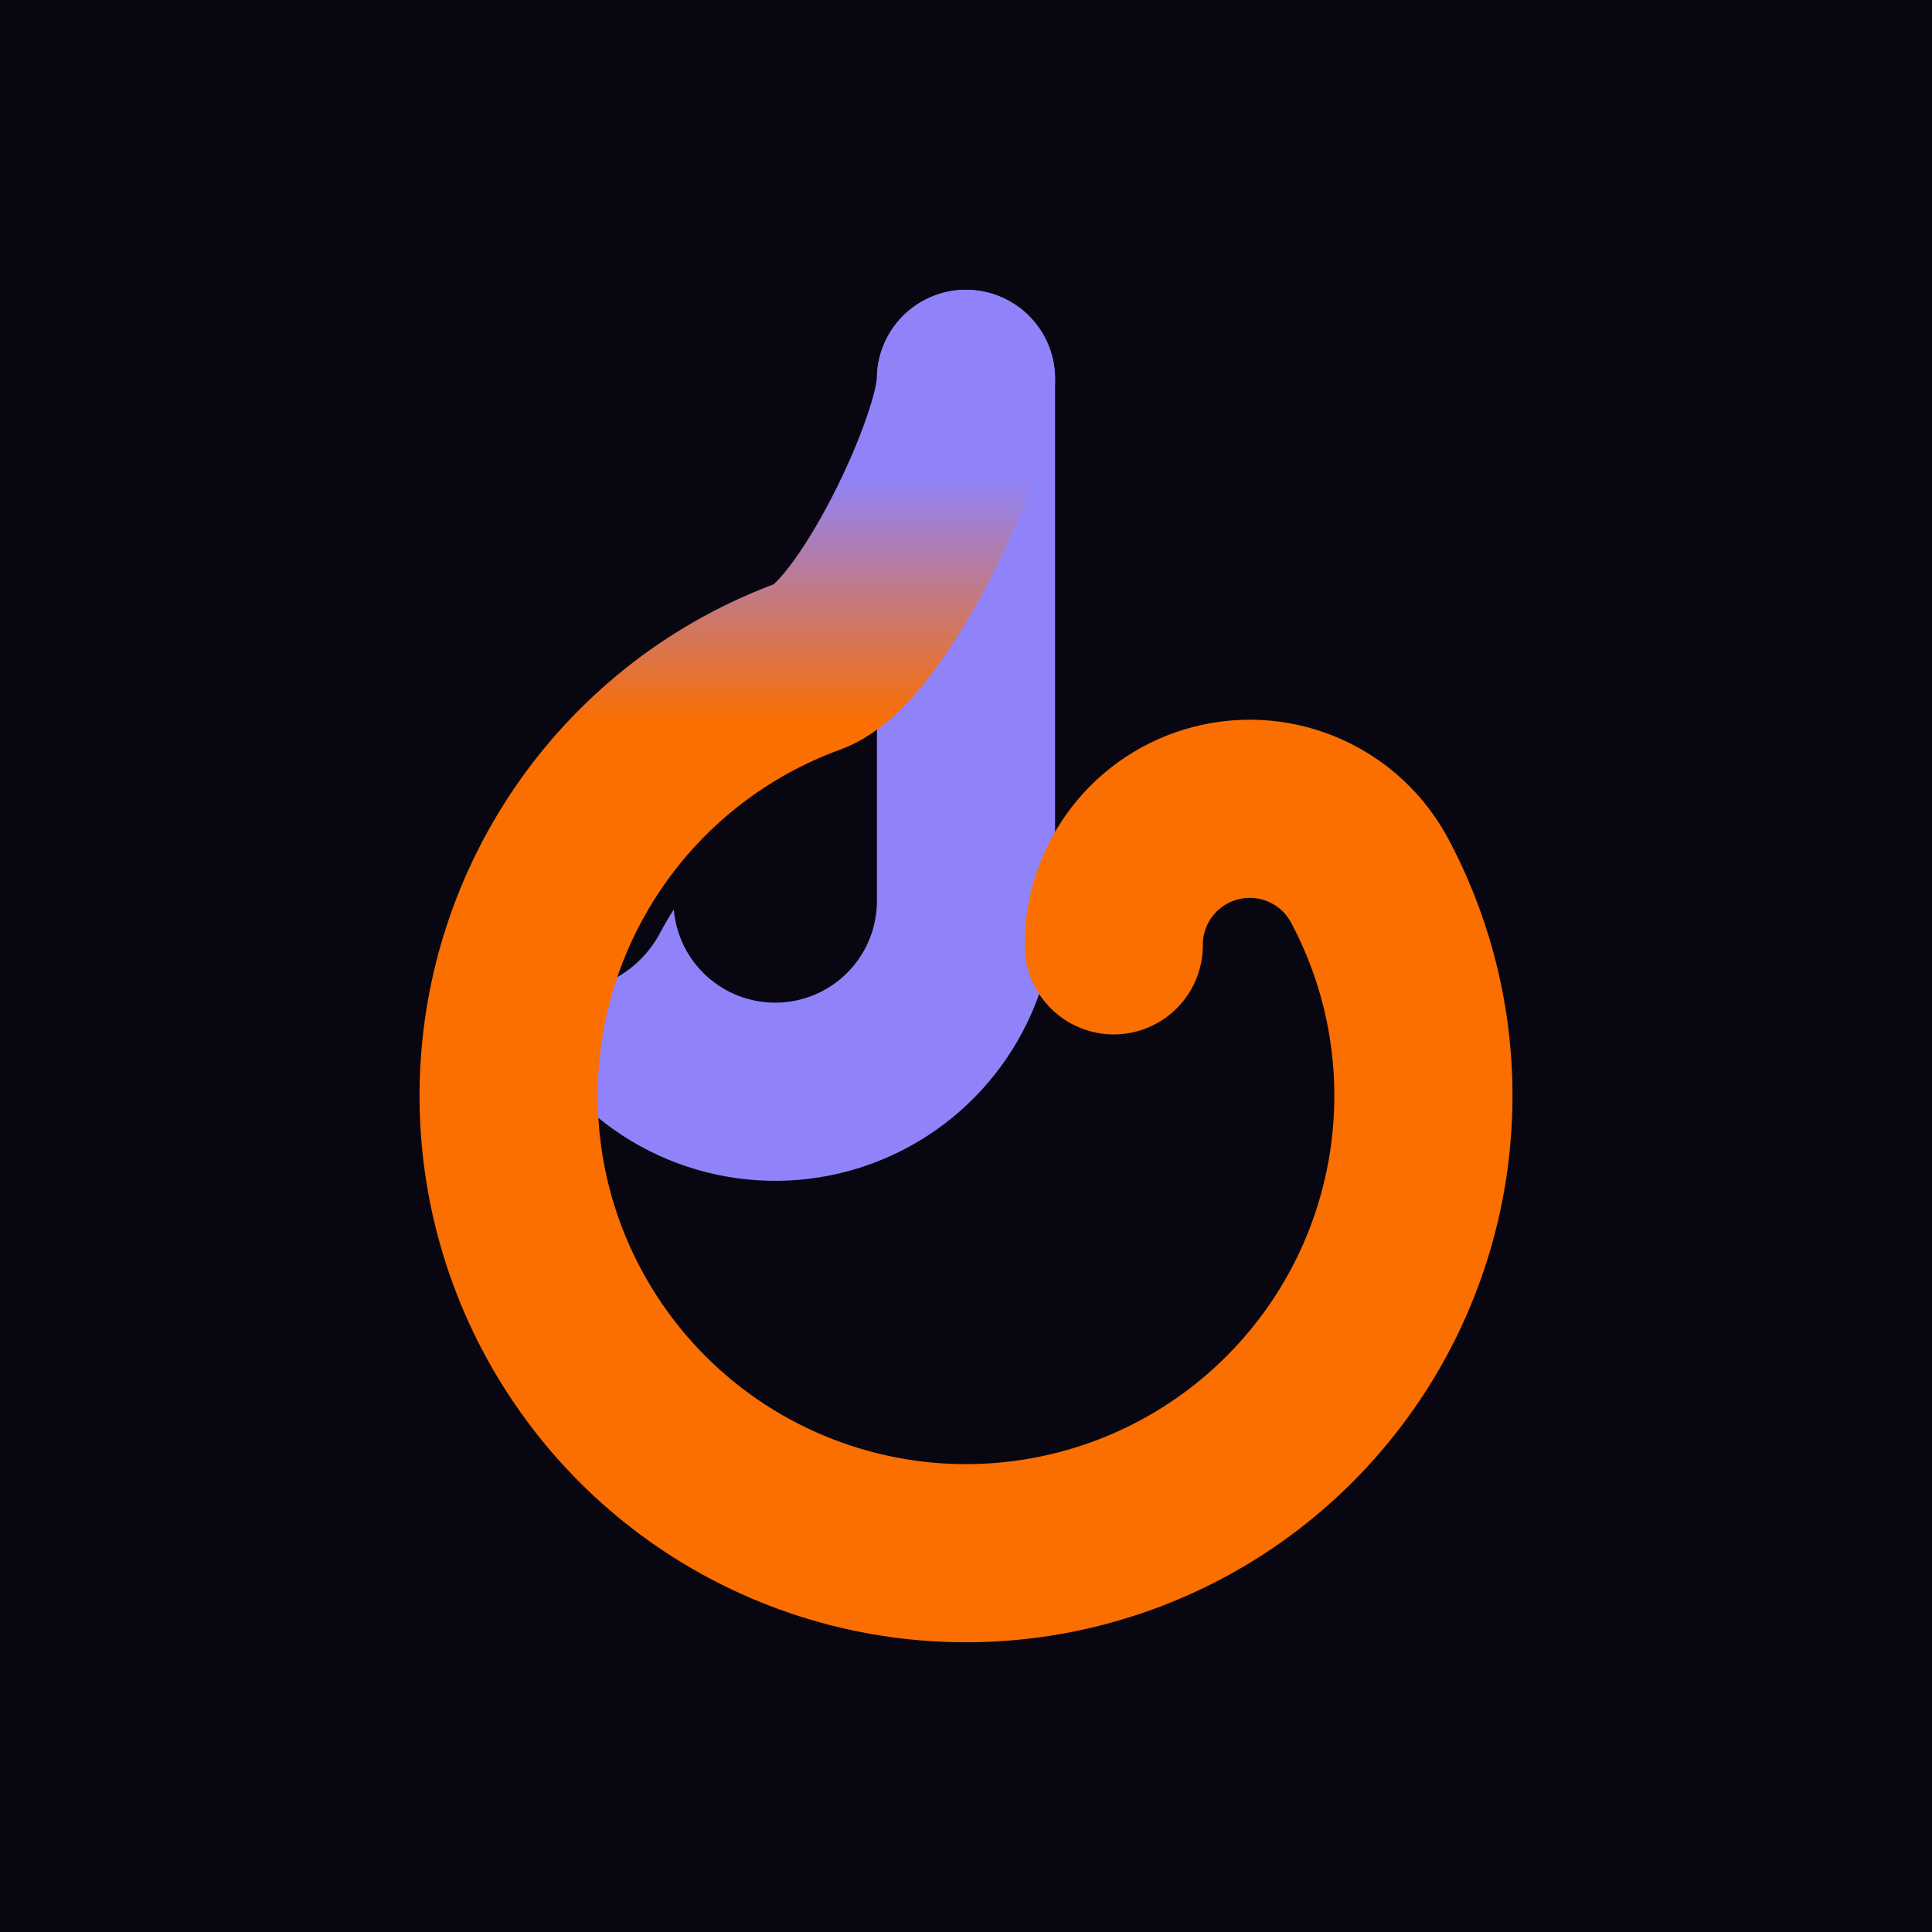
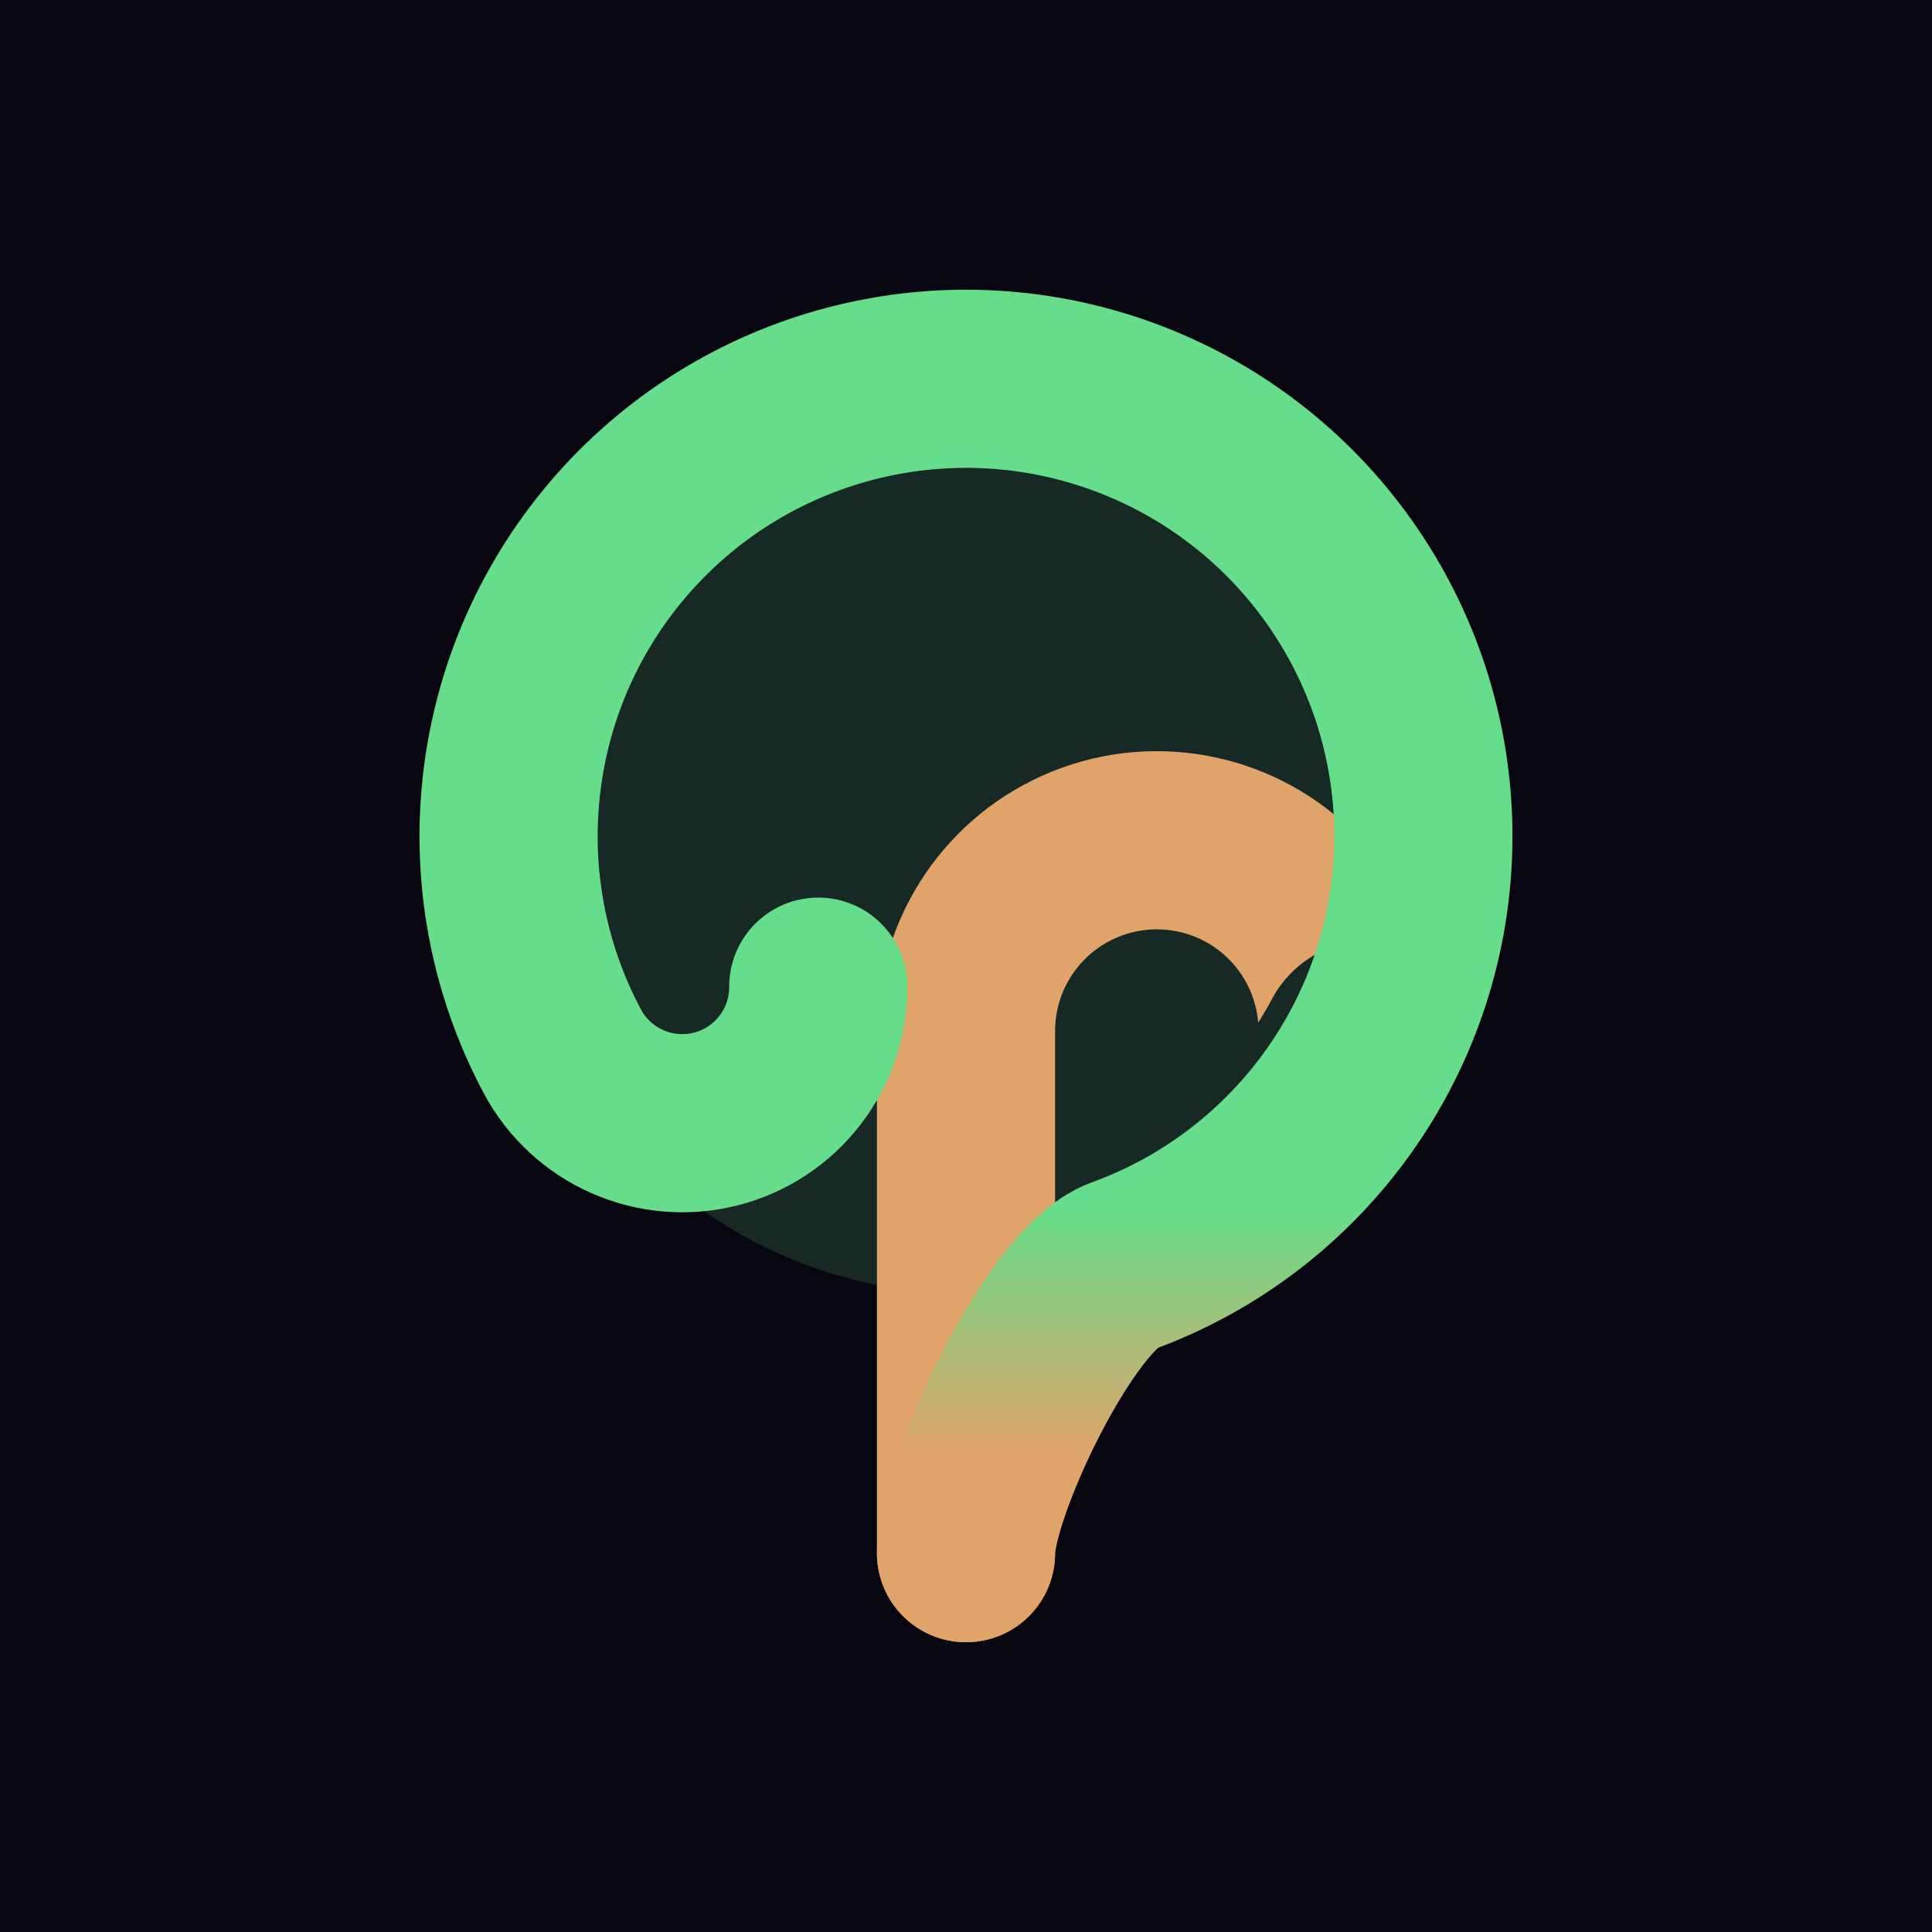
<svg xmlns="http://www.w3.org/2000/svg" viewBox="-16.421 -19.791 132.843 132.843">
  <defs>
    <linearGradient id="tip" gradientUnits="userSpaceOnUse" x1="50" y1="4" x2="50" y2="30">
-       <stop offset="0" stop-color="#9083f9" />
-       <stop offset=".35" stop-color="#9083f9" />
-       <stop offset="1" stop-color="#fb6e00" />
+       <stop offset="0" stop-color="#e0a46a" />
+       <stop offset=".35" stop-color="#e0a46a" />
+       <stop offset="1" stop-color="#66dd8a" />
    </linearGradient>
    <mask id="cut" maskUnits="userSpaceOnUse" x="-20" y="-20" width="140" height="140">
      <rect x="-20" y="-20" width="140" height="140" fill="#fff" />
      <path d="M22.23 40.78A31.45 31.45 0 0 1 28.15 32.93" fill="none" stroke="#000" stroke-width="15.25" stroke-linecap="round" />
    </mask>
  </defs>
  <rect x="-20" y="-20" width="140" height="140" fill="#080711" />
-   <g fill="none" stroke-width="12.25" stroke-linecap="round" stroke-linejoin="round">
-     <path mask="url(#cut)" stroke="#9083f9" d="M50 6.26V42.17A13.12 13.12 0 1 1 24.89 36.83" />
-     <path stroke="url(#tip)" d="M60.16 45.21A9.35 9.35 0 0 1 77.77 40.79A31.45 31.45 0 1 1 39.25 26.00C43.47 24.46 50.00 10.75 50.00 6.26" />
+   <g transform="rotate(180 50.0005 46.6305)">
+     <circle cx="50.001" cy="55.555" r="31.45" fill="#66dd8a" fill-opacity=".16" />
+     <g fill="none" stroke-width="12.25" stroke-linecap="round" stroke-linejoin="round">
+       <path mask="url(#cut)" stroke="#e0a46a" d="M50 6.26V42.17A13.12 13.12 0 1 1 24.89 36.83" />
+       <path stroke="url(#tip)" d="M60.16 45.21A9.35 9.35 0 0 1 77.77 40.79A31.45 31.45 0 1 1 39.25 26.00C43.47 24.46 50.00 10.75 50.00 6.26" />
+     </g>
  </g>
</svg>
